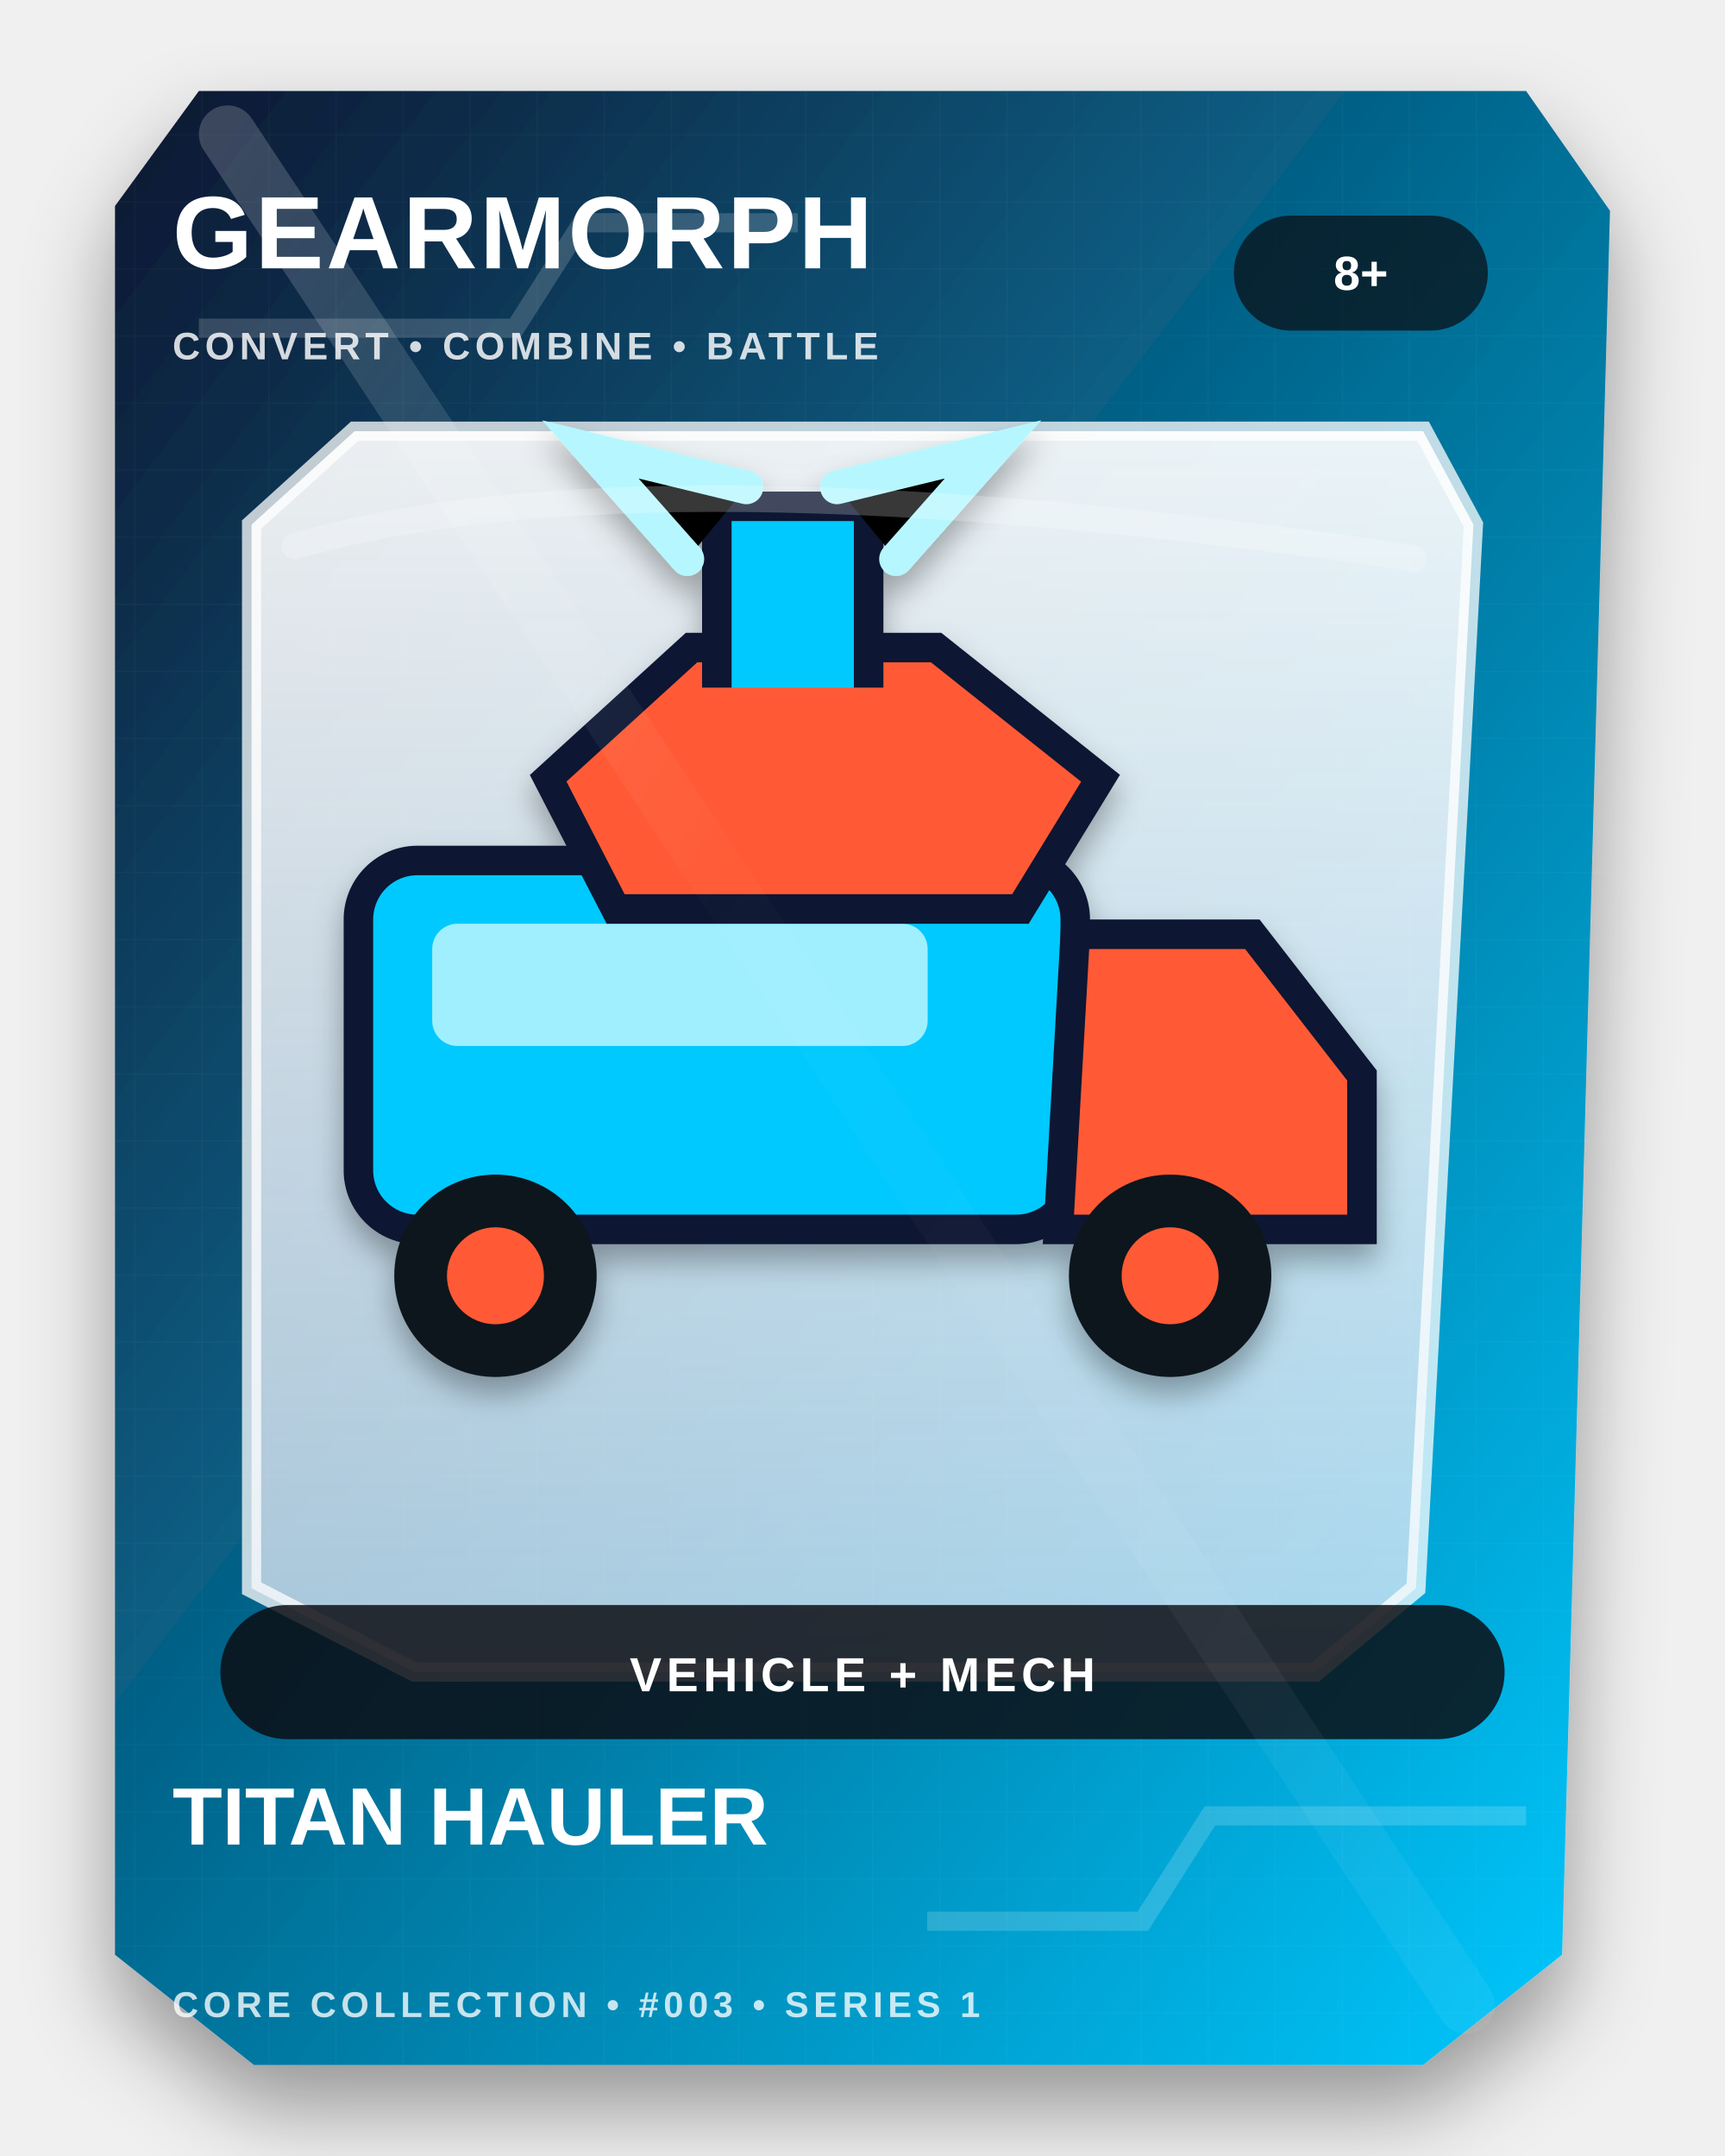
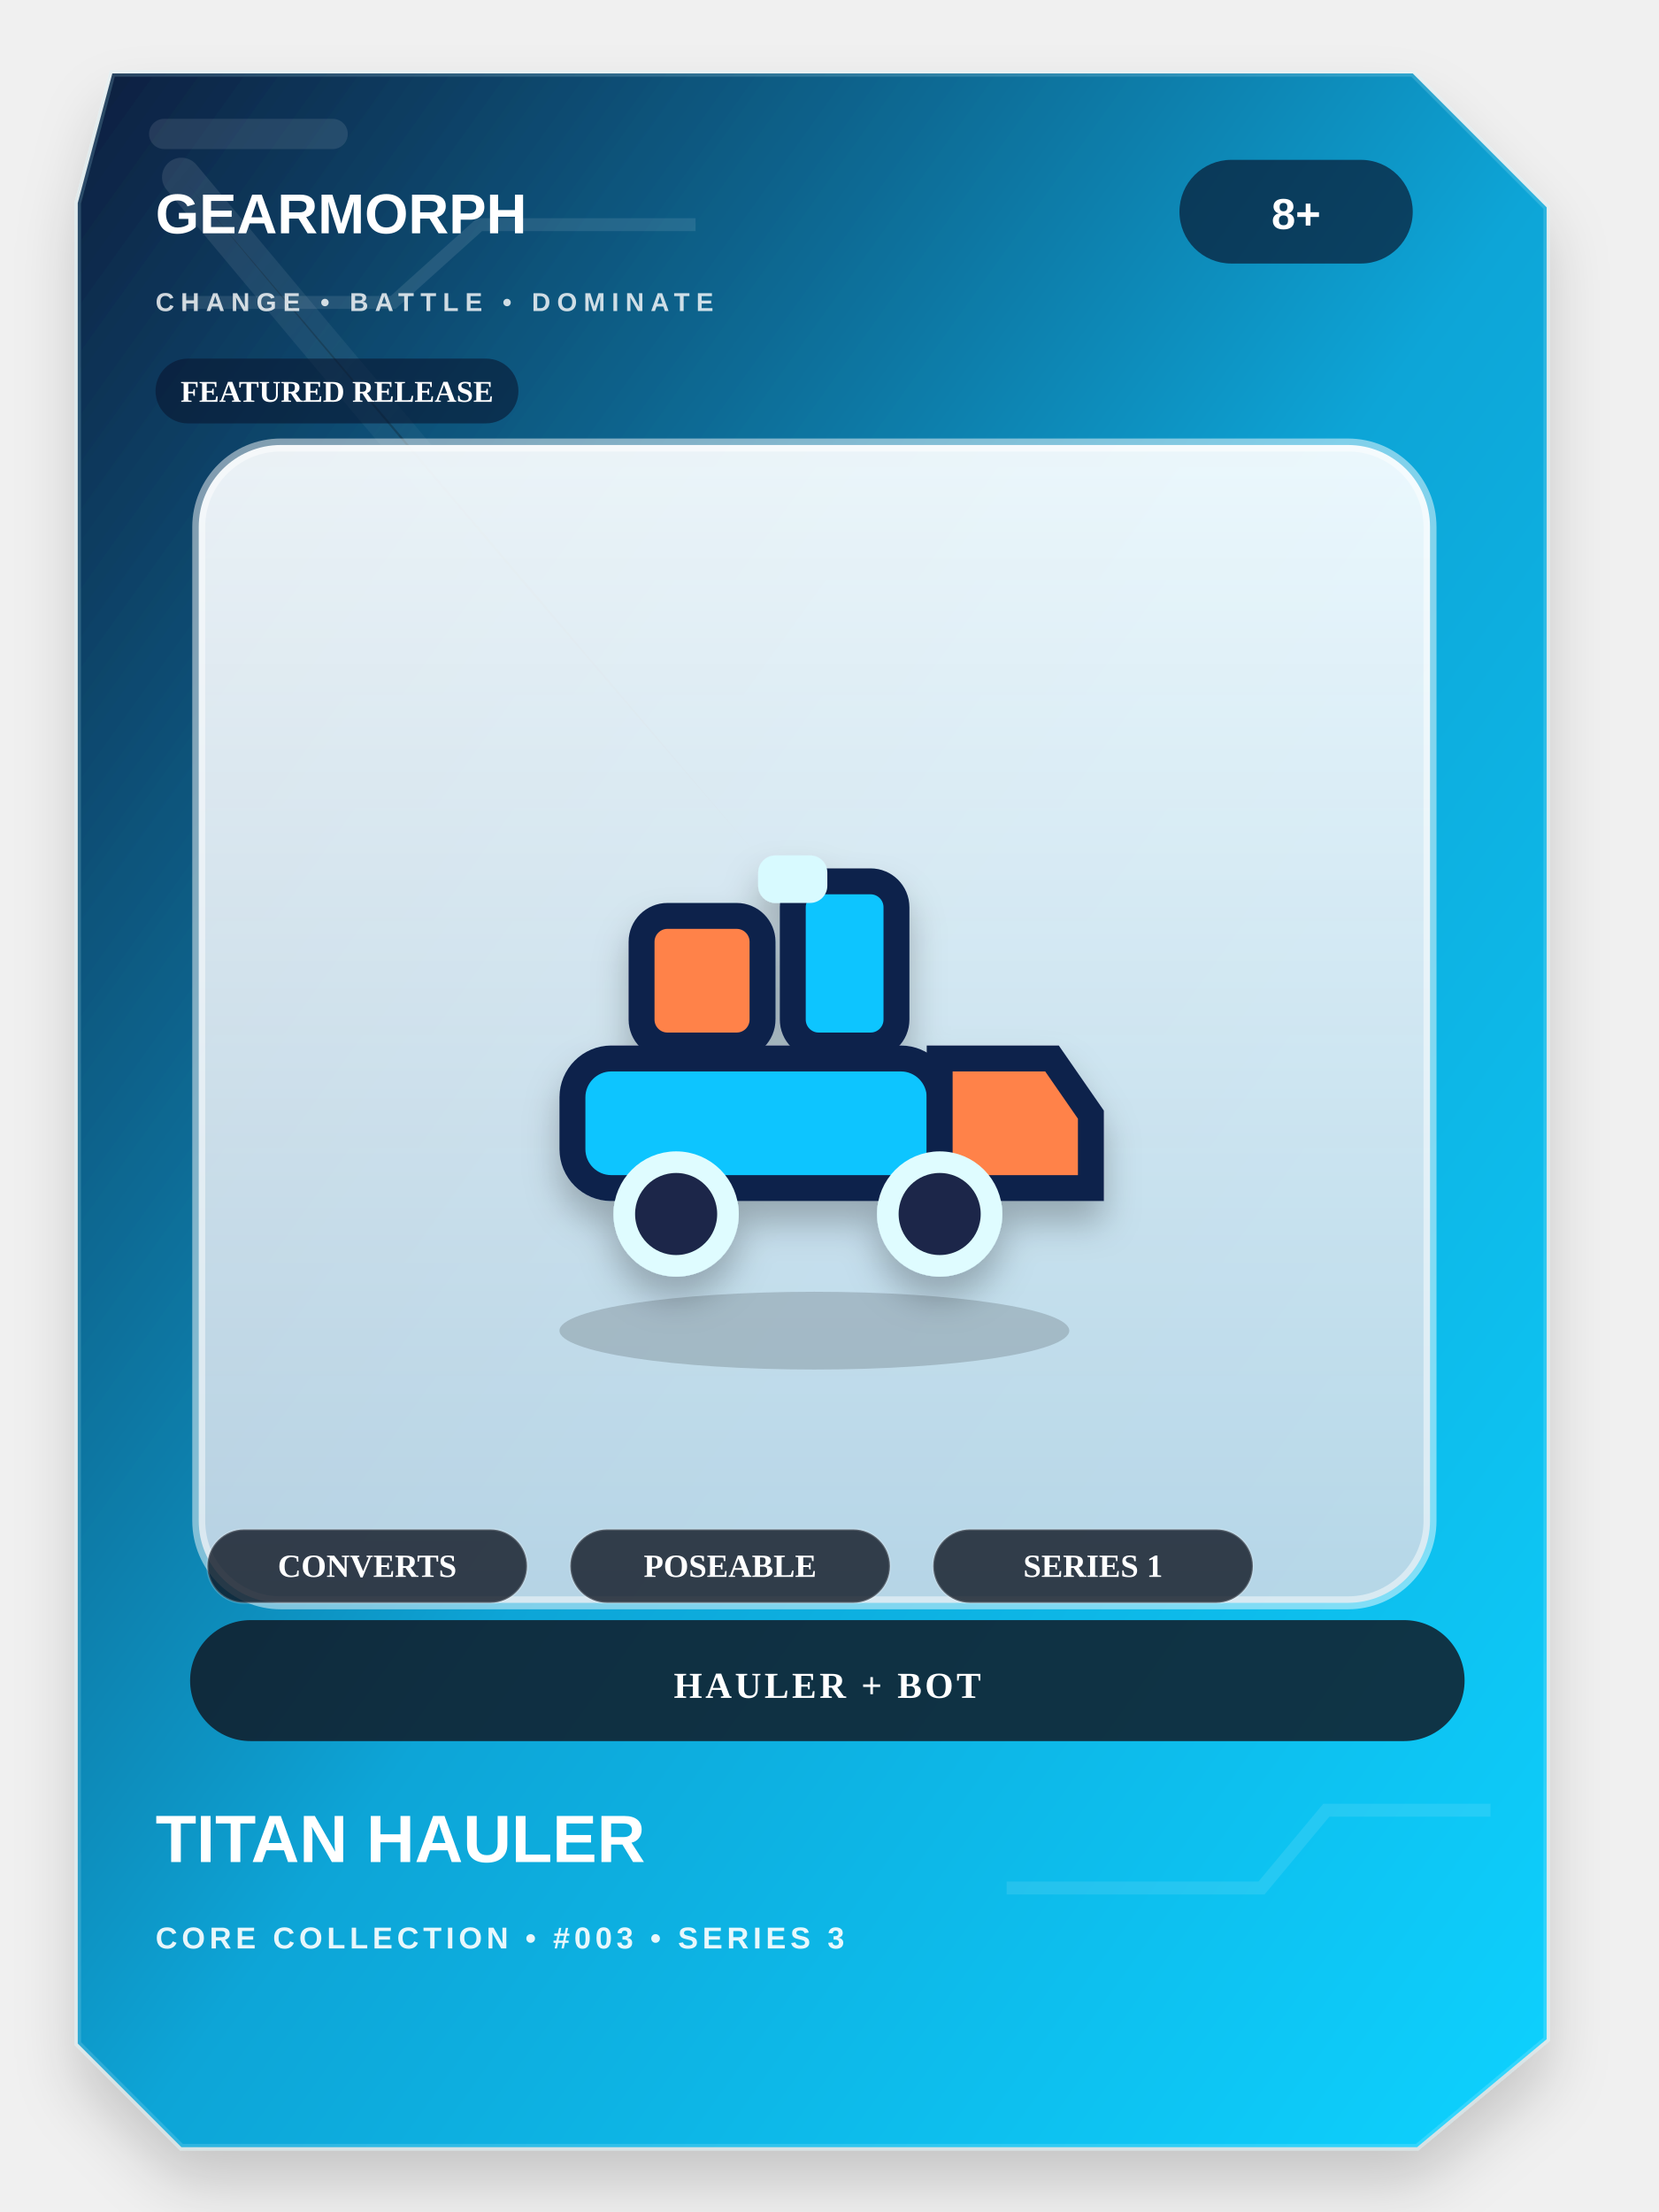
- <svg xmlns="http://www.w3.org/2000/svg" width="720" height="900" viewBox="0 0 720 900">
+ <svg xmlns="http://www.w3.org/2000/svg" width="768" height="1024" viewBox="0 0 768 1024">
  <defs>
-     <linearGradient id="packbg" x1="0" y1="0" x2="1" y2="1">
-       <stop stop-color="#0B1630" />
-       <stop offset="1" stop-color="#00C9FF" />
+     <linearGradient id="cardBg" x1="0" y1="0" x2="1" y2="1">
+       <stop offset="0%" stop-color="#0b1d3d" />
+       <stop offset="52%" stop-color="#0ea5d7" />
+       <stop offset="100%" stop-color="#10d2ff" />
+     </linearGradient>
+     <linearGradient id="windowBg" x1="0" y1="0" x2="0" y2="1">
+       <stop offset="0%" stop-color="#f9fdff" stop-opacity=".94" />
+       <stop offset="100%" stop-color="#c8d9e7" stop-opacity=".90" />
    </linearGradient>
    <linearGradient id="shine" x1="0" y1="0" x2="1" y2="1">
-       <stop stop-color="#fff" stop-opacity=".75" />
-       <stop offset=".4" stop-color="#fff" stop-opacity=".05" />
-       <stop offset="1" stop-color="#fff" stop-opacity=".22" />
+       <stop offset="0%" stop-color="#fff" stop-opacity=".36" />
+       <stop offset="60%" stop-color="#fff" stop-opacity="0" />
    </linearGradient>
-     <linearGradient id="plastic" x1="0" y1="0" x2="0" y2="1">
-       <stop stop-color="#fff" stop-opacity=".92" />
-       <stop offset="1" stop-color="#dbe5f3" stop-opacity=".76" />
-     </linearGradient>
-     <filter id="shadow" x="-30%" y="-30%" width="160%" height="170%">
-       <feDropShadow dx="0" dy="18" stdDeviation="18" flood-color="#000" flood-opacity=".38" />
+     <filter id="softShadow" x="-40%" y="-40%" width="180%" height="220%">
+       <feDropShadow dx="0" dy="10" stdDeviation="8" flood-color="#000" flood-opacity=".25" />
    </filter>
-     <filter id="smallshadow">
-       <feDropShadow dx="0" dy="8" stdDeviation="7" flood-color="#000" flood-opacity=".32" />
+     <filter id="packageShadow" x="-10%" y="-10%" width="130%" height="130%">
+       <feDropShadow dx="0" dy="16" stdDeviation="14" flood-color="#000" flood-opacity=".18" />
    </filter>
-     <filter id="glow">
-       <feGaussianBlur stdDeviation="8" result="b" />
-       <feMerge>
-         <feMergeNode in="b" />
-         <feMergeNode in="SourceGraphic" />
-       </feMerge>
-     </filter>
-     <pattern id="grid" width="28" height="28" patternUnits="userSpaceOnUse">
-       <path d="M28 0H0V28" fill="none" stroke="#fff" stroke-opacity=".08" stroke-width="1" />
-     </pattern>
  </defs>
-   <rect width="720" height="900" fill="#0f1015" opacity="0" />
-   <g filter="url(#shadow)">
-     <path d="M83 38h554l35 50-20 728-58 46H106l-58-46L48 86z" fill="url(#packbg)" />
-     <path d="M105 219l43-39h446l21 39-24 444-42 35H173l-68-35z" fill="url(#plastic)" stroke="#fff" stroke-opacity=".75" stroke-width="8" />
+   <rect width="768" height="1024" fill="none" />
+   <g filter="url(#packageShadow)">
+     <path d="M52,34 H654 L716,96 V944 L656,994 H84 L36,946 V94 Z" fill="url(#cardBg)" stroke="#c7f7ff" stroke-opacity=".18" stroke-width="3" />
  </g>
-   <path d="M83 137h132l28-44h90M637 758H505l-28 44h-90" fill="none" stroke="#fff" stroke-opacity=".17" stroke-width="8" />
-   <rect x="48" y="38" width="624" height="824" fill="url(#grid)" opacity=".35" />
-   <g font-family="Arial, Helvetica, sans-serif">
-     <text x="72" y="112" fill="#fff" font-size="43" font-weight="900" letter-spacing="1">GEARMORPH</text>
-     <text x="72" y="150" fill="#fff" opacity=".82" font-size="16" font-weight="700" letter-spacing="2">CONVERT • COMBINE • BATTLE</text>
-     <rect x="515" y="90" width="106" height="48" rx="24" fill="#0b0d12" fill-opacity=".72" />
-     <text x="568" y="121" text-anchor="middle" fill="#fff" font-size="20" font-weight="900">8+</text>
+   <path d="M84,140 L182,140 L222,104 L322,104" stroke="#fff" stroke-width="6" opacity=".10" fill="none" />
+   <path d="M466,874 L584,874 L614,838 L690,838" stroke="#fff" stroke-width="6" opacity=".10" fill="none" />
+   <path d="M76,62 L154,62" stroke="#fff" stroke-width="14" opacity=".10" stroke-linecap="round" />
+   <path d="M84,82 C164,178 238,266 354,400" stroke="url(#shine)" stroke-width="18" opacity=".28" stroke-linecap="round" />
+   <text x="72" y="108" font-family="Arial, Helvetica, sans-serif" font-size="26" font-weight="800" fill="#fff">GEARMORPH</text>
+   <text x="72" y="144" font-family="Arial, Helvetica, sans-serif" font-size="12" font-weight="700" fill="#fff" opacity=".8" letter-spacing="3">CHANGE • BATTLE • DOMINATE</text>
+   <g transform="translate(546,74)">
+     <rect width="108" height="48" rx="24" fill="#0a1630" fill-opacity=".68" />
+     <text x="54" y="32" text-anchor="middle" font-family="Arial, Helvetica, sans-serif" font-size="20" font-weight="800" fill="#fff">8+</text>
  </g>
-   <g transform="translate(0 82) scale(.88)" transform-origin="360 420">
-     <g filter="url(#smallshadow)">
-       <rect x="170" y="315" width="340" height="175" rx="28" fill="#00C9FF" stroke="#0B1630" stroke-width="14" />
-       <path d="M510 350h84l52 67v73H502z" fill="#FF5A36" stroke="#0B1630" stroke-width="14" />
-       <rect x="205" y="345" width="235" height="58" rx="12" fill="#b9f5ff" opacity=".86" />
-       <circle cx="235" cy="512" r="48" fill="#10131b" />
-       <circle cx="235" cy="512" r="23" fill="#FF5A36" />
-       <circle cx="555" cy="512" r="48" fill="#10131b" />
-       <circle cx="555" cy="512" r="23" fill="#FF5A36" />
-       <path d="M260 276l68-62h116l78 62-38 62H292z" fill="#FF5A36" stroke="#0B1630" stroke-width="14" />
-       <path d="M340 233v-86h72v86" fill="#00C9FF" stroke="#0B1630" stroke-width="14" />
-       <path d="M326 172l-46-52 74 18M425 172l46-52-74 18" stroke="#B6F7FF" stroke-width="16" stroke-linecap="round" />
+   <g transform="translate(72,166)">
+     <rect width="168" height="30" rx="15" fill="#0a1630" fill-opacity=".58" />
+     <text x="84" y="20" text-anchor="middle" font-size="14" font-weight="800" fill="#fff">FEATURED RELEASE</text>
+   </g>
+   <rect x="92" y="206" width="570" height="536" rx="38" fill="url(#windowBg)" stroke="#ffffff" stroke-opacity=".48" stroke-width="6" />
+   <g transform="translate(377 470) scale(1.0)">
+     <ellipse cx="0" cy="146" rx="118" ry="18" fill="#000" opacity=".16" />
+     <g filter="url(#softShadow)">
+       <rect x="-112" y="20" width="170" height="60" rx="18" fill="#0ec5ff" stroke="#11224c" stroke-width="12" />
+       <path d="M58,20 H110 L128,46 V80 H58 Z" fill="#ff8248" stroke="#11224c" stroke-width="12" />
+       <circle cx="-64" cy="92" r="24" fill="#1b2848" stroke="#dffcff" stroke-width="10" />
+       <circle cx="58" cy="92" r="24" fill="#1b2848" stroke="#dffcff" stroke-width="10" />
+       <rect x="-80" y="-46" width="56" height="60" rx="12" fill="#ff8248" stroke="#11224c" stroke-width="12" />
+       <rect x="-10" y="-62" width="48" height="76" rx="12" fill="#0ec5ff" stroke="#11224c" stroke-width="12" />
+       <rect x="-26" y="-74" width="32" height="22" rx="8" fill="#d8faff" />
    </g>
  </g>
-   <path d="M123 228Q268 186 590 233" fill="none" stroke="#fff" stroke-opacity=".22" stroke-width="11" stroke-linecap="round" />
-   <rect x="92" y="670" width="536" height="56" rx="28" fill="#0b0d12" fill-opacity=".84" />
-   <text x="360" y="706" text-anchor="middle" fill="#fff" font-family="Arial" font-size="20" font-weight="900" letter-spacing="2">VEHICLE + MECH</text>
-   <g font-family="Arial, Helvetica, sans-serif">
-     <text x="72" y="770" fill="#fff" font-size="34" font-weight="900">
-       <tspan x="72" dy="0">TITAN HAULER</tspan>
-     </text>
-     <text x="72" y="842" fill="#fff" opacity=".78" font-size="15" font-weight="800" letter-spacing="2">CORE COLLECTION • #003 • SERIES 1</text>
+   <rect x="88" y="750" width="590" height="56" rx="28" fill="#101724" fill-opacity=".83" />
+   <text x="383" y="786" text-anchor="middle" font-size="17" font-weight="800" fill="#fff" letter-spacing="1.4">HAULER + BOT</text>
+   <g transform="translate(96,708)">
+     <rect x="0" y="0" width="148" height="34" rx="17" fill="#101724" fill-opacity=".80" stroke="#ffffff" stroke-opacity=".20" />
+     <text x="74" y="22" text-anchor="middle" font-size="15" font-weight="700" fill="#fff">CONVERTS</text>
  </g>
-   <path d="M95 56L612 837" stroke="url(#shine)" stroke-width="24" stroke-linecap="round" opacity=".25" />
+   <g transform="translate(264,708)">
+     <rect x="0" y="0" width="148" height="34" rx="17" fill="#101724" fill-opacity=".80" stroke="#ffffff" stroke-opacity=".20" />
+     <text x="74" y="22" text-anchor="middle" font-size="15" font-weight="700" fill="#fff">POSEABLE</text>
+   </g>
+   <g transform="translate(432,708)">
+     <rect x="0" y="0" width="148" height="34" rx="17" fill="#101724" fill-opacity=".80" stroke="#ffffff" stroke-opacity=".20" />
+     <text x="74" y="22" text-anchor="middle" font-size="15" font-weight="700" fill="#fff">SERIES 1</text>
+   </g>
+   <text x="72" y="862" font-family="Arial, Helvetica, sans-serif" font-size="31" font-weight="900" fill="#fff">TITAN HAULER</text>
+   <text x="72" y="902" font-family="Arial, Helvetica, sans-serif" font-size="14" font-weight="700" fill="#fff" opacity=".9" letter-spacing="2">CORE COLLECTION • #003 • SERIES 3</text>
</svg>
